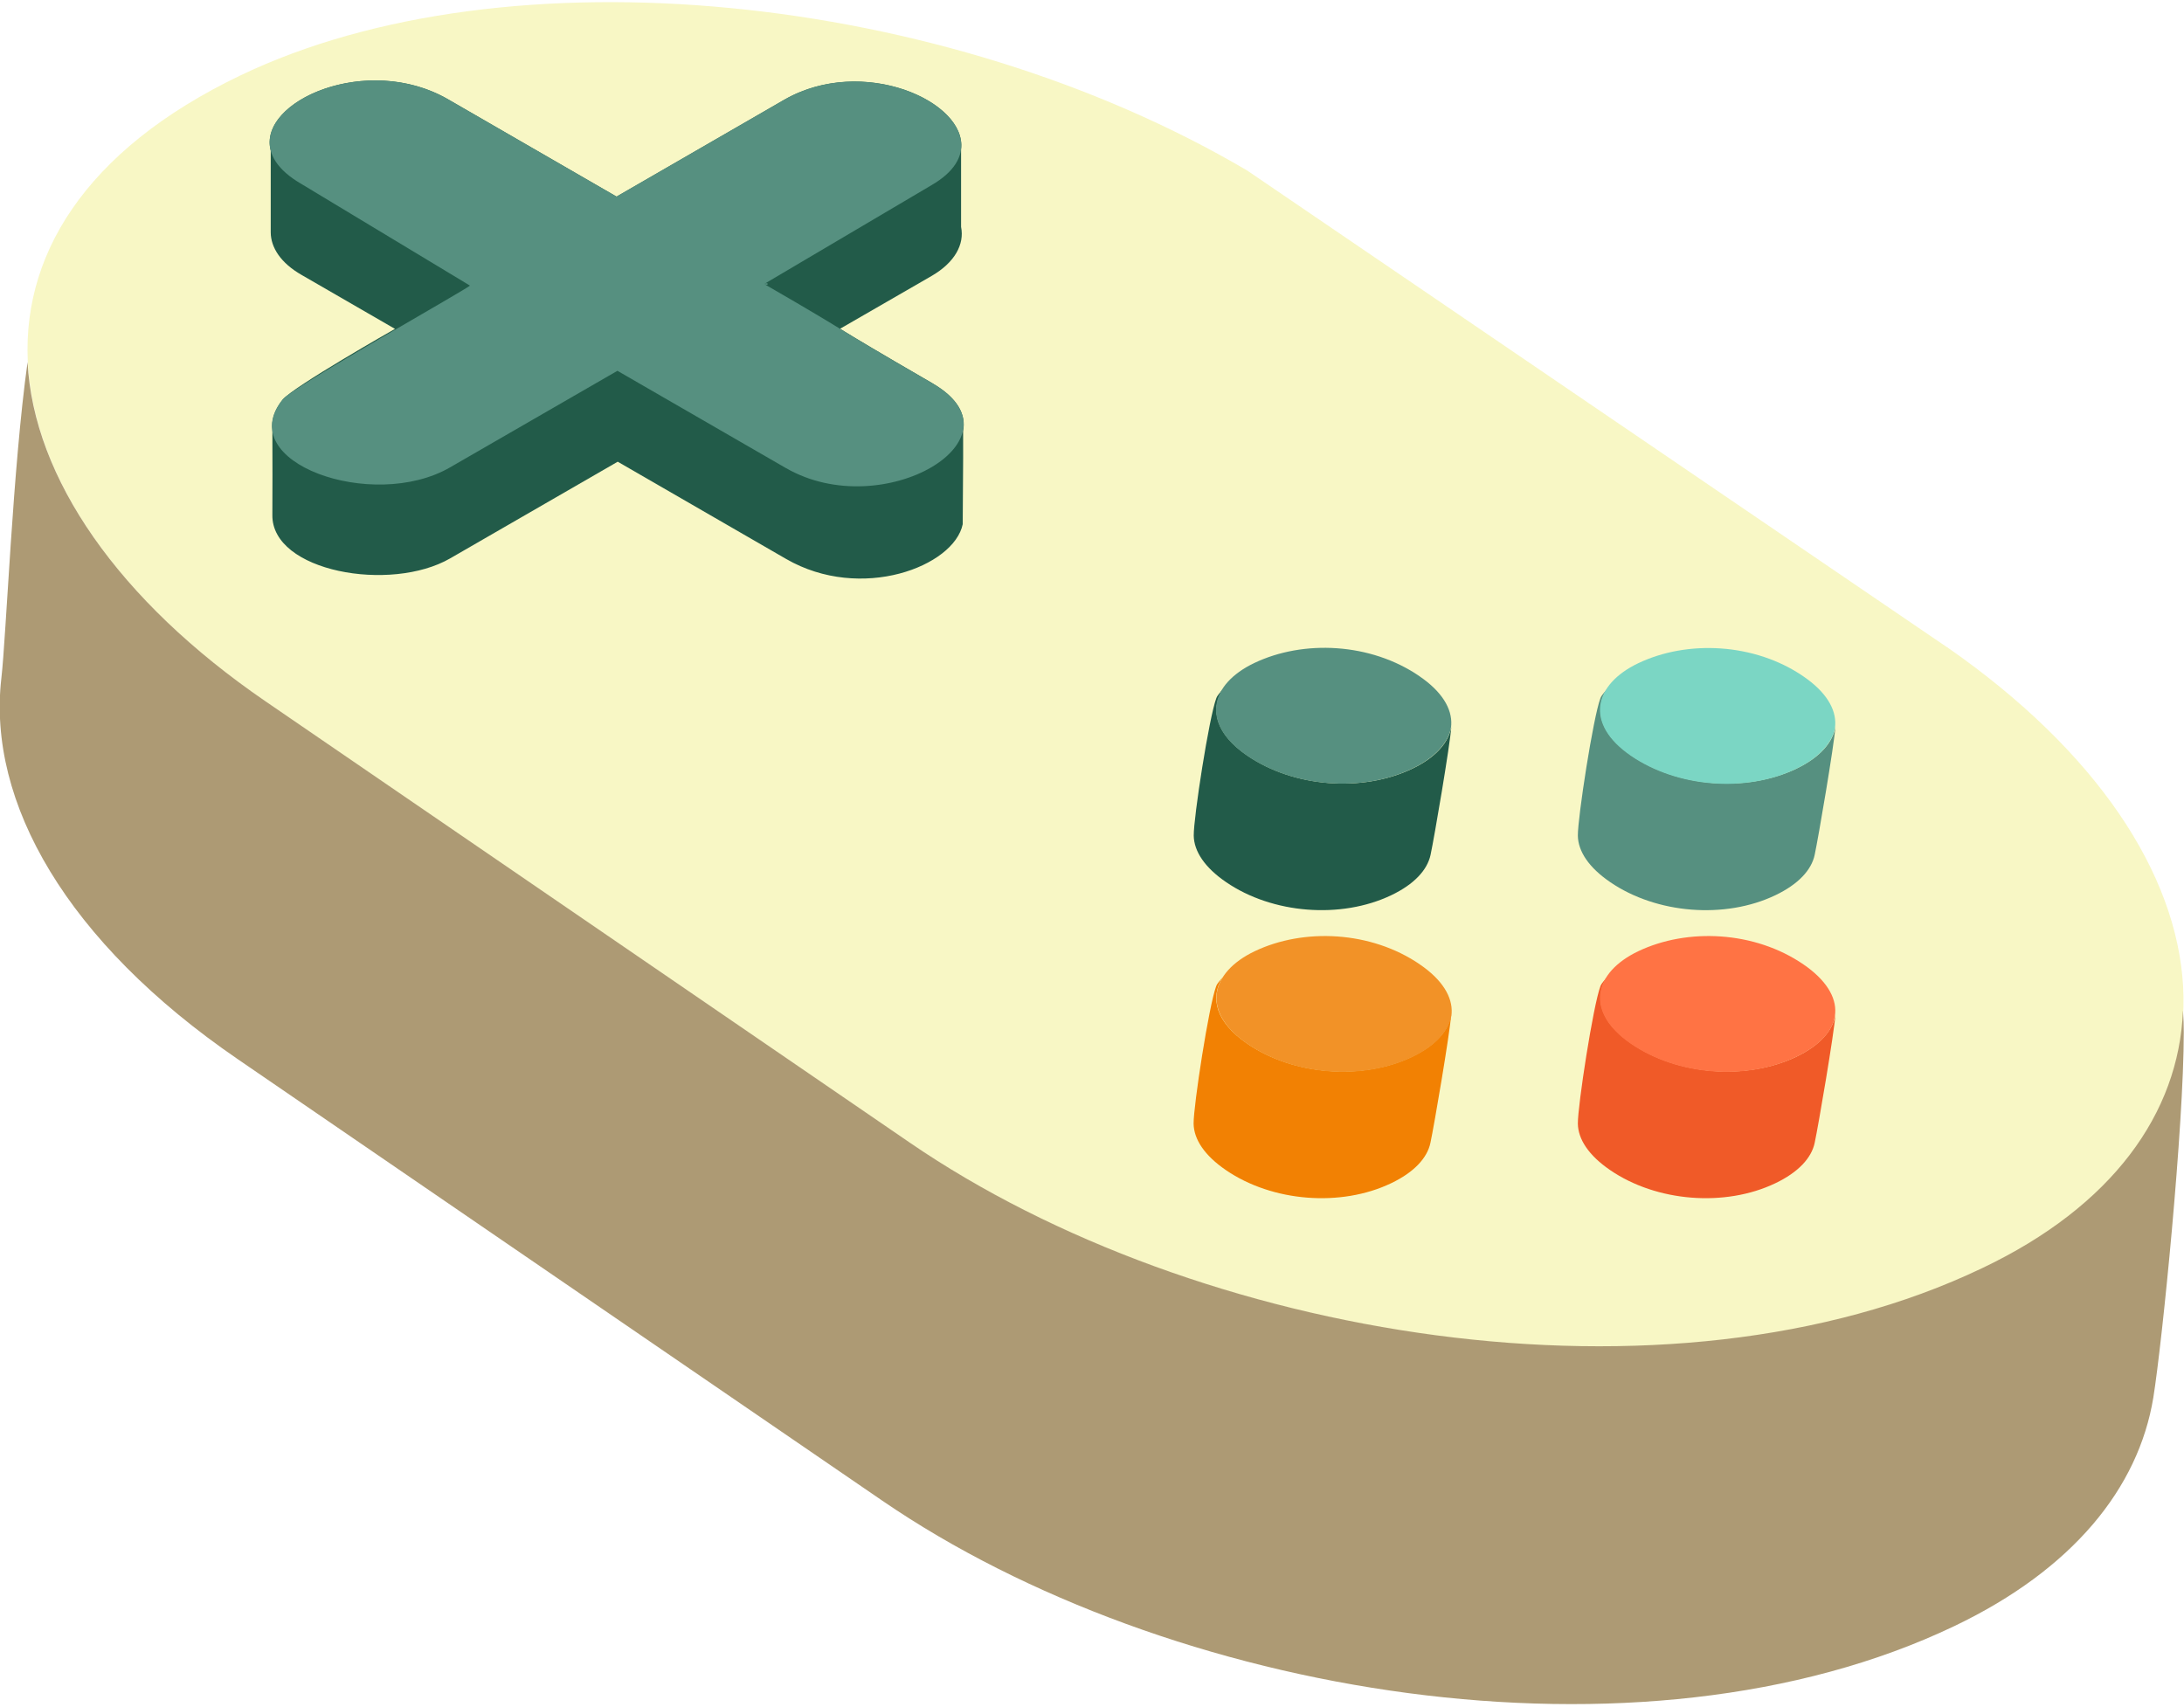
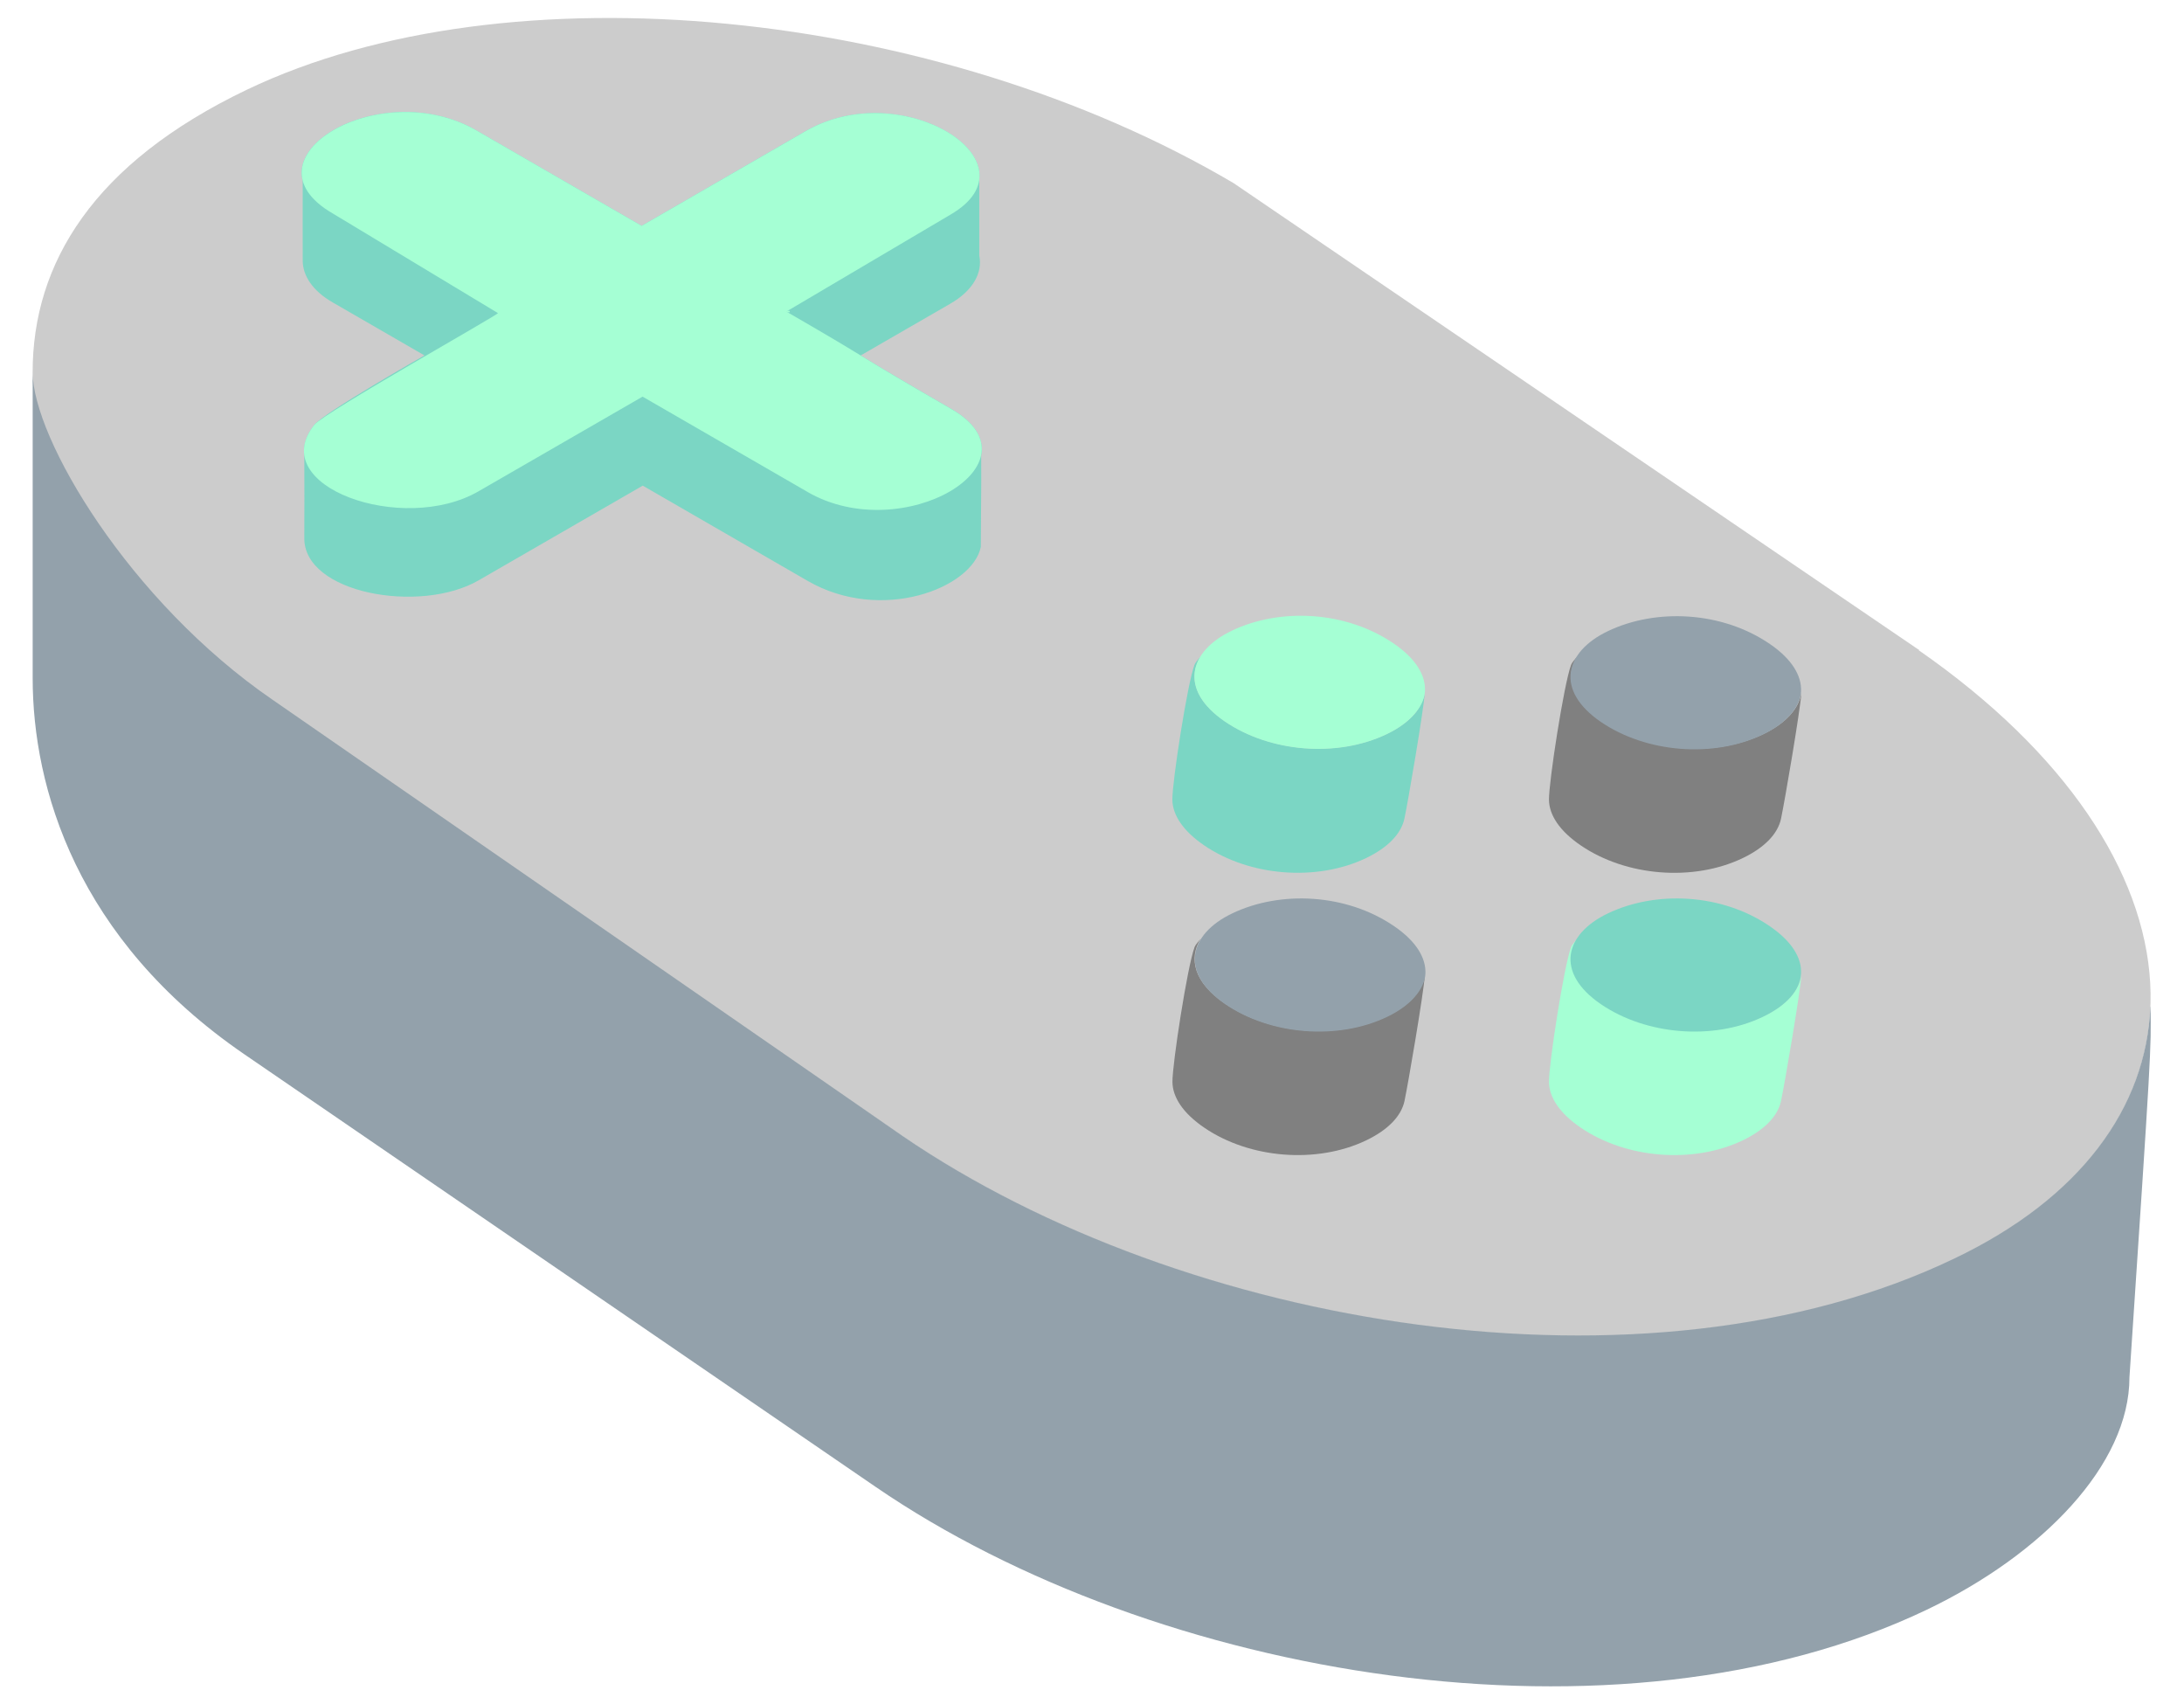
- <svg xmlns="http://www.w3.org/2000/svg" fill="currentColor" version="1.1" viewBox="0 0 32 25">
-   <style type="text/css">.isometric_een{fill:#F8F7C5;}
- 	.isometric_vier{fill:#AD9A74;}
- 	.isometric_vijf{fill:#F29227;}
- 	.isometric_zes{fill:#F28103;}
- 	.isometric_zeven{fill:#FF7344;}
- 	.isometric_acht{fill:#F05A28;}
- 	.isometric_tien{fill:#7BD6C4;}
- 	.isometric_twaalf{fill:#569080;}
- 	.isometric_dertien{fill:#225B49;}
- 	.st0{fill:#72C0AB;}
- 	.st1{fill:#BE1E2D;}
- 	.st2{fill:#F5DF89;}
- 	.st3{fill:#F2D76C;}
- 	.st4{fill:#F28103;}
- 	.st5{fill:#7BD6C4;}</style>
-   <g transform="translate(-.8153 -2.829)">
-     <path class="isometric_een" d="m29.34 12.31-10.25-6.982c-4.441-2.618-10.84-3.267-14.75-1.395-4.587 2.197-3.825 6.306 0.371 9.18l9.444 6.469c4.196 2.874 11.12 4.032 15.71 1.835 4.117-1.956 3.89-6.04-0.523-9.107z" style="stroke-width:1.406" />
-     <path class="isometric_dertien" d="m14.48 8.446c-0.877-0.508-1.114-0.652-1.356-0.8l1.34-0.773c0.34-0.197 0.485-0.463 0.433-0.72v-1.138c0.086-0.699-1.446-1.385-2.596-0.721-1.966 1.135-1.44 0.831-2.452 1.416l-2.468-1.425c-1.183-0.683-2.79 0.024-2.599 0.75 0 0.331-0.001 1.005 0 1.198 0.001 0.225 0.15 0.451 0.45 0.623l1.371 0.792c-0.025 0.014-1.498 0.851-1.645 1.036-0.125 0.156-0.169 0.305-0.152 0.444 0.001 0.302 0.003 1.042 0 1.245-0.013 0.833 1.732 1.142 2.606 0.637l2.454-1.416 2.468 1.425c1.097 0.633 2.46 0.11 2.587-0.509 0.008-0.907 7e-3 -1.249 0.006-1.368 0.046-0.232-0.076-0.479-0.447-0.695zm7.601 5.024c-0.021 0.285-0.25 1.627-0.305 1.884-0.048 0.224-0.242 0.432-0.574 0.591-0.74 0.354-1.745 0.273-2.422-0.191-0.315-0.215-0.471-0.454-0.474-0.682-0.003-0.263 0.224-1.731 0.331-2.014 0.017-0.045 0.062-0.087 0.093-0.131-0.19 0.308-0.094 0.661 0.36 0.972 0.678 0.464 1.682 0.546 2.422 0.191 0.344-0.165 0.533-0.385 0.57-0.62z" style="stroke-width:1.406" />
-     <path class="isometric_acht" d="m27.14 18.31c-0.74 0.354-1.745 0.273-2.422-0.191-0.454-0.311-0.55-0.664-0.36-0.972-0.03 0.044-0.075 0.084-0.093 0.131-0.107 0.283-0.333 1.751-0.331 2.014 0.003 0.229 0.159 0.467 0.474 0.682 0.678 0.464 1.682 0.546 2.422 0.191 0.332-0.159 0.527-0.367 0.574-0.591 0.055-0.257 0.284-1.599 0.305-1.884-0.035 0.233-0.224 0.454-0.57 0.62z" style="stroke-width:1.406" />
-     <path class="isometric_zeven" d="m27.24 16.96c-0.716-0.491-1.702-0.537-2.422-0.193-0.65 0.311-0.794 0.884-0.107 1.356 0.678 0.464 1.682 0.546 2.422 0.191 0.73-0.349 0.759-0.907 0.107-1.354z" style="stroke-width:1.406" />
-     <path class="isometric_twaalf" d="m12.33 9.687-2.468-1.425-2.454 1.416c-1.133 0.654-3.191-0.075-2.452-0.996 0.149-0.186 2.769-1.655 2.744-1.669l-2.469-1.489c-1.408-0.813 0.693-2.081 2.15-1.24l2.468 1.425c1.014-0.585 0.487-0.281 2.452-1.416 1.45-0.837 3.507 0.471 2.163 1.249l-2.452 1.448c0.07 0.041 0.07-0.041 0 0 1.441 0.833 0.813 0.501 2.468 1.457 1.391 0.803-0.726 2.062-2.149 1.24zm9.284 3.05c-0.716-0.491-1.702-0.537-2.422-0.193-0.65 0.311-0.794 0.884-0.107 1.356 0.678 0.464 1.682 0.546 2.422 0.191 0.415-0.198 0.562-0.463 0.572-0.64 0.014-0.239-0.138-0.491-0.466-0.714z" style="stroke-width:1.406" />
-     <path class="isometric_twaalf" d="m27.14 14.09c-0.74 0.354-1.745 0.273-2.422-0.191-0.454-0.311-0.55-0.664-0.36-0.972-0.03 0.044-0.075 0.084-0.093 0.131-0.107 0.283-0.333 1.751-0.331 2.014 0.003 0.229 0.159 0.467 0.474 0.682 0.678 0.464 1.682 0.546 2.422 0.191 0.332-0.159 0.527-0.367 0.574-0.591 0.055-0.257 0.284-1.599 0.305-1.884-0.035 0.233-0.224 0.454-0.57 0.62z" style="stroke-width:1.406" />
-     <path class="isometric_tien" d="m27.24 12.74c-0.716-0.491-1.702-0.537-2.422-0.193-0.65 0.311-0.794 0.884-0.107 1.356 0.678 0.464 1.682 0.546 2.422 0.191 0.415-0.198 0.562-0.463 0.572-0.64 0.014-0.239-0.138-0.491-0.466-0.714z" style="stroke-width:1.406" />
-     <path class="isometric_zes" d="m21.51 18.31c-0.74 0.354-1.745 0.273-2.422-0.191-0.454-0.311-0.55-0.664-0.36-0.972-0.03 0.044-0.075 0.084-0.093 0.131-0.107 0.283-0.333 1.751-0.331 2.014 0.003 0.229 0.159 0.467 0.474 0.682 0.678 0.464 1.682 0.546 2.422 0.191 0.332-0.159 0.527-0.367 0.574-0.591 0.055-0.257 0.284-1.599 0.305-1.884-0.035 0.233-0.224 0.454-0.57 0.62z" style="stroke-width:1.406" />
-     <path class="isometric_vijf" d="m21.62 16.96c-0.716-0.491-1.702-0.537-2.422-0.193-0.65 0.311-0.794 0.884-0.107 1.356 0.678 0.464 1.682 0.546 2.422 0.191 0.415-0.198 0.562-0.463 0.572-0.64 0.014-0.239-0.138-0.491-0.466-0.714z" style="stroke-width:1.406" />
-     <path class="isometric_vier" d="m32.8 17.64c-0.062 1.503-1.035 2.863-2.94 3.769-4.587 2.198-11.51 1.041-15.71-1.835l-9.444-6.469c-2.153-1.475-3.402-3.275-3.487-4.975v0.007c-0.217 1.544-0.312 4.009-0.384 4.632-0.208 1.815 0.958 3.862 3.465 5.58l9.444 6.469c4.186 2.867 11.11 4.036 15.71 1.835 1.73-0.828 2.694-2.019 2.912-3.347 0.131-0.816 0.446-3.961 0.446-5.352 0-0.096-0.003-0.201-0.011-0.314z" style="stroke-width:1.406" />
-   </g>
+ <svg xmlns="http://www.w3.org/2000/svg" fill="currentColor" version="1.1" viewBox="0 0 500 390">
+   <path d="m439.4 148.8-157-106.9c-34-20.04-75.5-32.55-116-36.46-40.48-3.912-79.94 0.769-109.9 15.1-17.56 8.41-29.82 18.33-37.68 29.28s-11.35 22.91-11.35 35.41 5.647 25.97 15.31 39.06 23.34 25.81 39.4 36.81l144.6 99.06c32.13 22 74.69 37.44 118 43.17 43.32 5.729 87.4 1.751 122.5-15.07 31.52-14.98 46.41-38.1 44.98-63.34s-19.2-52.62-52.99-76.1h-0.016z" style="fill:#ccc;stroke-width:21.53" />
+   <path d="m326.2 158.5c-0.323 4.372-3.833 24.91-4.673 28.85-0.732 3.424-3.704 6.61-8.785 9.043-11.33 5.427-26.72 4.177-37.09-2.928-4.823-3.295-7.214-6.955-7.256-10.44-0.043-4.027 3.424-26.51 5.061-30.84 0.259-0.689 0.947-1.335 1.421-2.003-2.906 4.716-1.443 10.12 5.512 14.88 10.38 7.106 25.76 8.354 37.09 2.928 5.275-2.519 8.161-5.9 8.72-9.495z" style="fill:#7bd6c4;stroke-width:21.53" />
+   <path d="m217.8 93.6c-13.44-7.774-17.06-9.991-20.76-12.25l20.52-11.84c5.211-3.015 7.43-7.085 6.632-11.02v-17.43c1.313-10.7-22.14-21.21-39.75-11.05-30.1 17.38-22.05 12.73-37.55 21.68l-37.79-21.82c-18.11-10.46-42.72 0.366-39.8 11.48 0 5.061-0.022 15.39 0 18.34 0.022 3.445 2.304 6.912 6.891 9.54l20.99 12.12c-0.388 0.215-22.94 13.03-25.19 15.86-1.917 2.39-2.583 4.673-2.326 6.805 0.022 4.629 0.043 15.96 0 19.06-0.194 12.75 26.52 17.49 39.9 9.754l37.58-21.68 37.79 21.82c16.8 9.69 37.67 1.68 39.61-7.795 0.129-13.89 0.107-19.13 0.086-20.95 0.711-3.552-1.163-7.342-6.848-10.64z" style="fill:#7bd6c4;stroke-width:21.53" />
+   <path d="m403.7 232.6c-11.33 5.427-26.72 4.177-37.09-2.928-6.955-4.759-8.419-10.16-5.512-14.88-0.452 0.667-1.141 1.292-1.421 2.003-1.637 4.329-5.104 26.81-5.061 30.84 0.043 3.51 2.433 7.149 7.256 10.44 10.38 7.106 25.76 8.354 37.09 2.928 5.082-2.433 8.074-5.62 8.785-9.043 0.84-3.94 4.35-24.48 4.673-28.85-0.538 3.574-3.424 6.955-8.72 9.495z" style="fill:#a5ffd4;stroke-width:21.53" />
+   <path d="m405.2 212c-10.96-7.515-26.06-8.226-37.09-2.951-9.948 4.759-12.17 13.54-1.637 20.76 10.38 7.106 25.76 8.354 37.09 2.928 11.17-5.339 11.63-13.89 1.637-20.73z" style="fill:#7bd6c4;stroke-width:21.53" />
+   <path d="m319.1 147.3c-10.96-7.515-26.06-8.226-37.09-2.951-9.948 4.759-12.17 13.54-1.637 20.76 10.38 7.106 25.76 8.354 37.09 2.928 6.352-3.036 8.613-7.085 8.763-9.797 0.215-3.661-2.11-7.515-7.128-10.94z" style="fill:#a5ffd4;stroke-width:21.53" />
+   <path d="m184.9 112.6-37.79-21.82-37.58 21.68c-17.35 10.01-48.86-1.141-37.55-15.24 2.283-2.842 42.4-25.34 42.02-25.56l-37.81-22.8c-21.56-12.45 10.62-31.86 32.92-18.99l37.79 21.82c15.53-8.958 7.451-4.306 37.55-21.68 22.2-12.81 53.7 7.214 33.12 19.13l-37.55 22.17c1.077 0.624 1.077-0.624 0 0 22.06 12.75 12.45 7.665 37.79 22.31 21.3 12.3-11.11 31.57-32.91 18.99z" style="fill:#a5ffd4;stroke-width:21.53" />
+   <path d="m403.7 168c-11.33 5.427-26.72 4.177-37.09-2.928-6.955-4.759-8.419-10.16-5.512-14.88-0.452 0.667-1.141 1.292-1.421 2.003-1.637 4.329-5.104 26.81-5.061 30.84 0.043 3.51 2.433 7.149 7.256 10.44 10.38 7.106 25.76 8.354 37.09 2.928 5.082-2.433 8.074-5.62 8.785-9.043 0.84-3.94 4.35-24.48 4.673-28.85-0.538 3.574-3.424 6.955-8.72 9.495z" style="fill:#808080;stroke-width:21.53" />
+   <path d="m405.2 147.4c-10.96-7.515-26.06-8.226-37.09-2.951-9.948 4.759-12.17 13.54-1.637 20.76 10.38 7.106 25.76 8.354 37.09 2.928 6.352-3.036 8.613-7.085 8.763-9.797 0.215-3.661-2.11-7.515-7.128-10.94z" style="fill:#93a1ab;stroke-width:21.53" />
+   <path d="m317.5 232.6c-11.33 5.427-26.72 4.177-37.09-2.928-6.955-4.759-8.419-10.16-5.512-14.88-0.452 0.667-1.141 1.292-1.421 2.003-1.637 4.329-5.104 26.81-5.061 30.84 0.043 3.51 2.433 7.149 7.256 10.44 10.38 7.106 25.76 8.354 37.09 2.928 5.082-2.433 8.074-5.62 8.785-9.043 0.84-3.94 4.35-24.48 4.673-28.85-0.538 3.574-3.424 6.955-8.72 9.495z" style="fill:#808080;stroke-width:21.53" />
+   <path d="m319.2 212c-10.96-7.515-26.06-8.226-37.09-2.951-9.948 4.759-12.17 13.54-1.637 20.76 10.38 7.106 25.76 8.354 37.09 2.928 6.352-3.036 8.613-7.085 8.763-9.797 0.215-3.661-2.11-7.515-7.128-10.94z" style="fill:#93a1ab;stroke-width:21.53" />
+   <path d="m492.3 230.4c-0.474 11.51-4.436 22.47-11.93 32.28-7.49 9.817-18.51 18.49-33.09 25.43-35.12 16.83-79.18 20.81-122.5 15.09s-85.9-21.17-118.1-43.18l-144.2-99.81c-16.48-11.29-30.23-26.29-39.86-40.34-9.629-14.05-15.14-27.16-15.14-34.66v70c0 12.5 2.506 27.44 9.812 42.54 7.306 15.1 19.41 30.36 38.61 43.52l144.6 99.06c32.05 21.95 74.58 37.4 117.9 43.15 43.32 5.75 87.44 1.799 122.7-15.05 13.25-6.342 24.85-14.64 33.14-23.86 8.293-9.216 13.27-19.35 13.27-29.35 2.5-37.5 3.75-56.25 4.353-66.85 0.604-10.6 0.56-13.05 0.474-17.95l-5e-3 -3e-3z" style="fill:#93a1ab;stroke-width:21.53" />
</svg>
